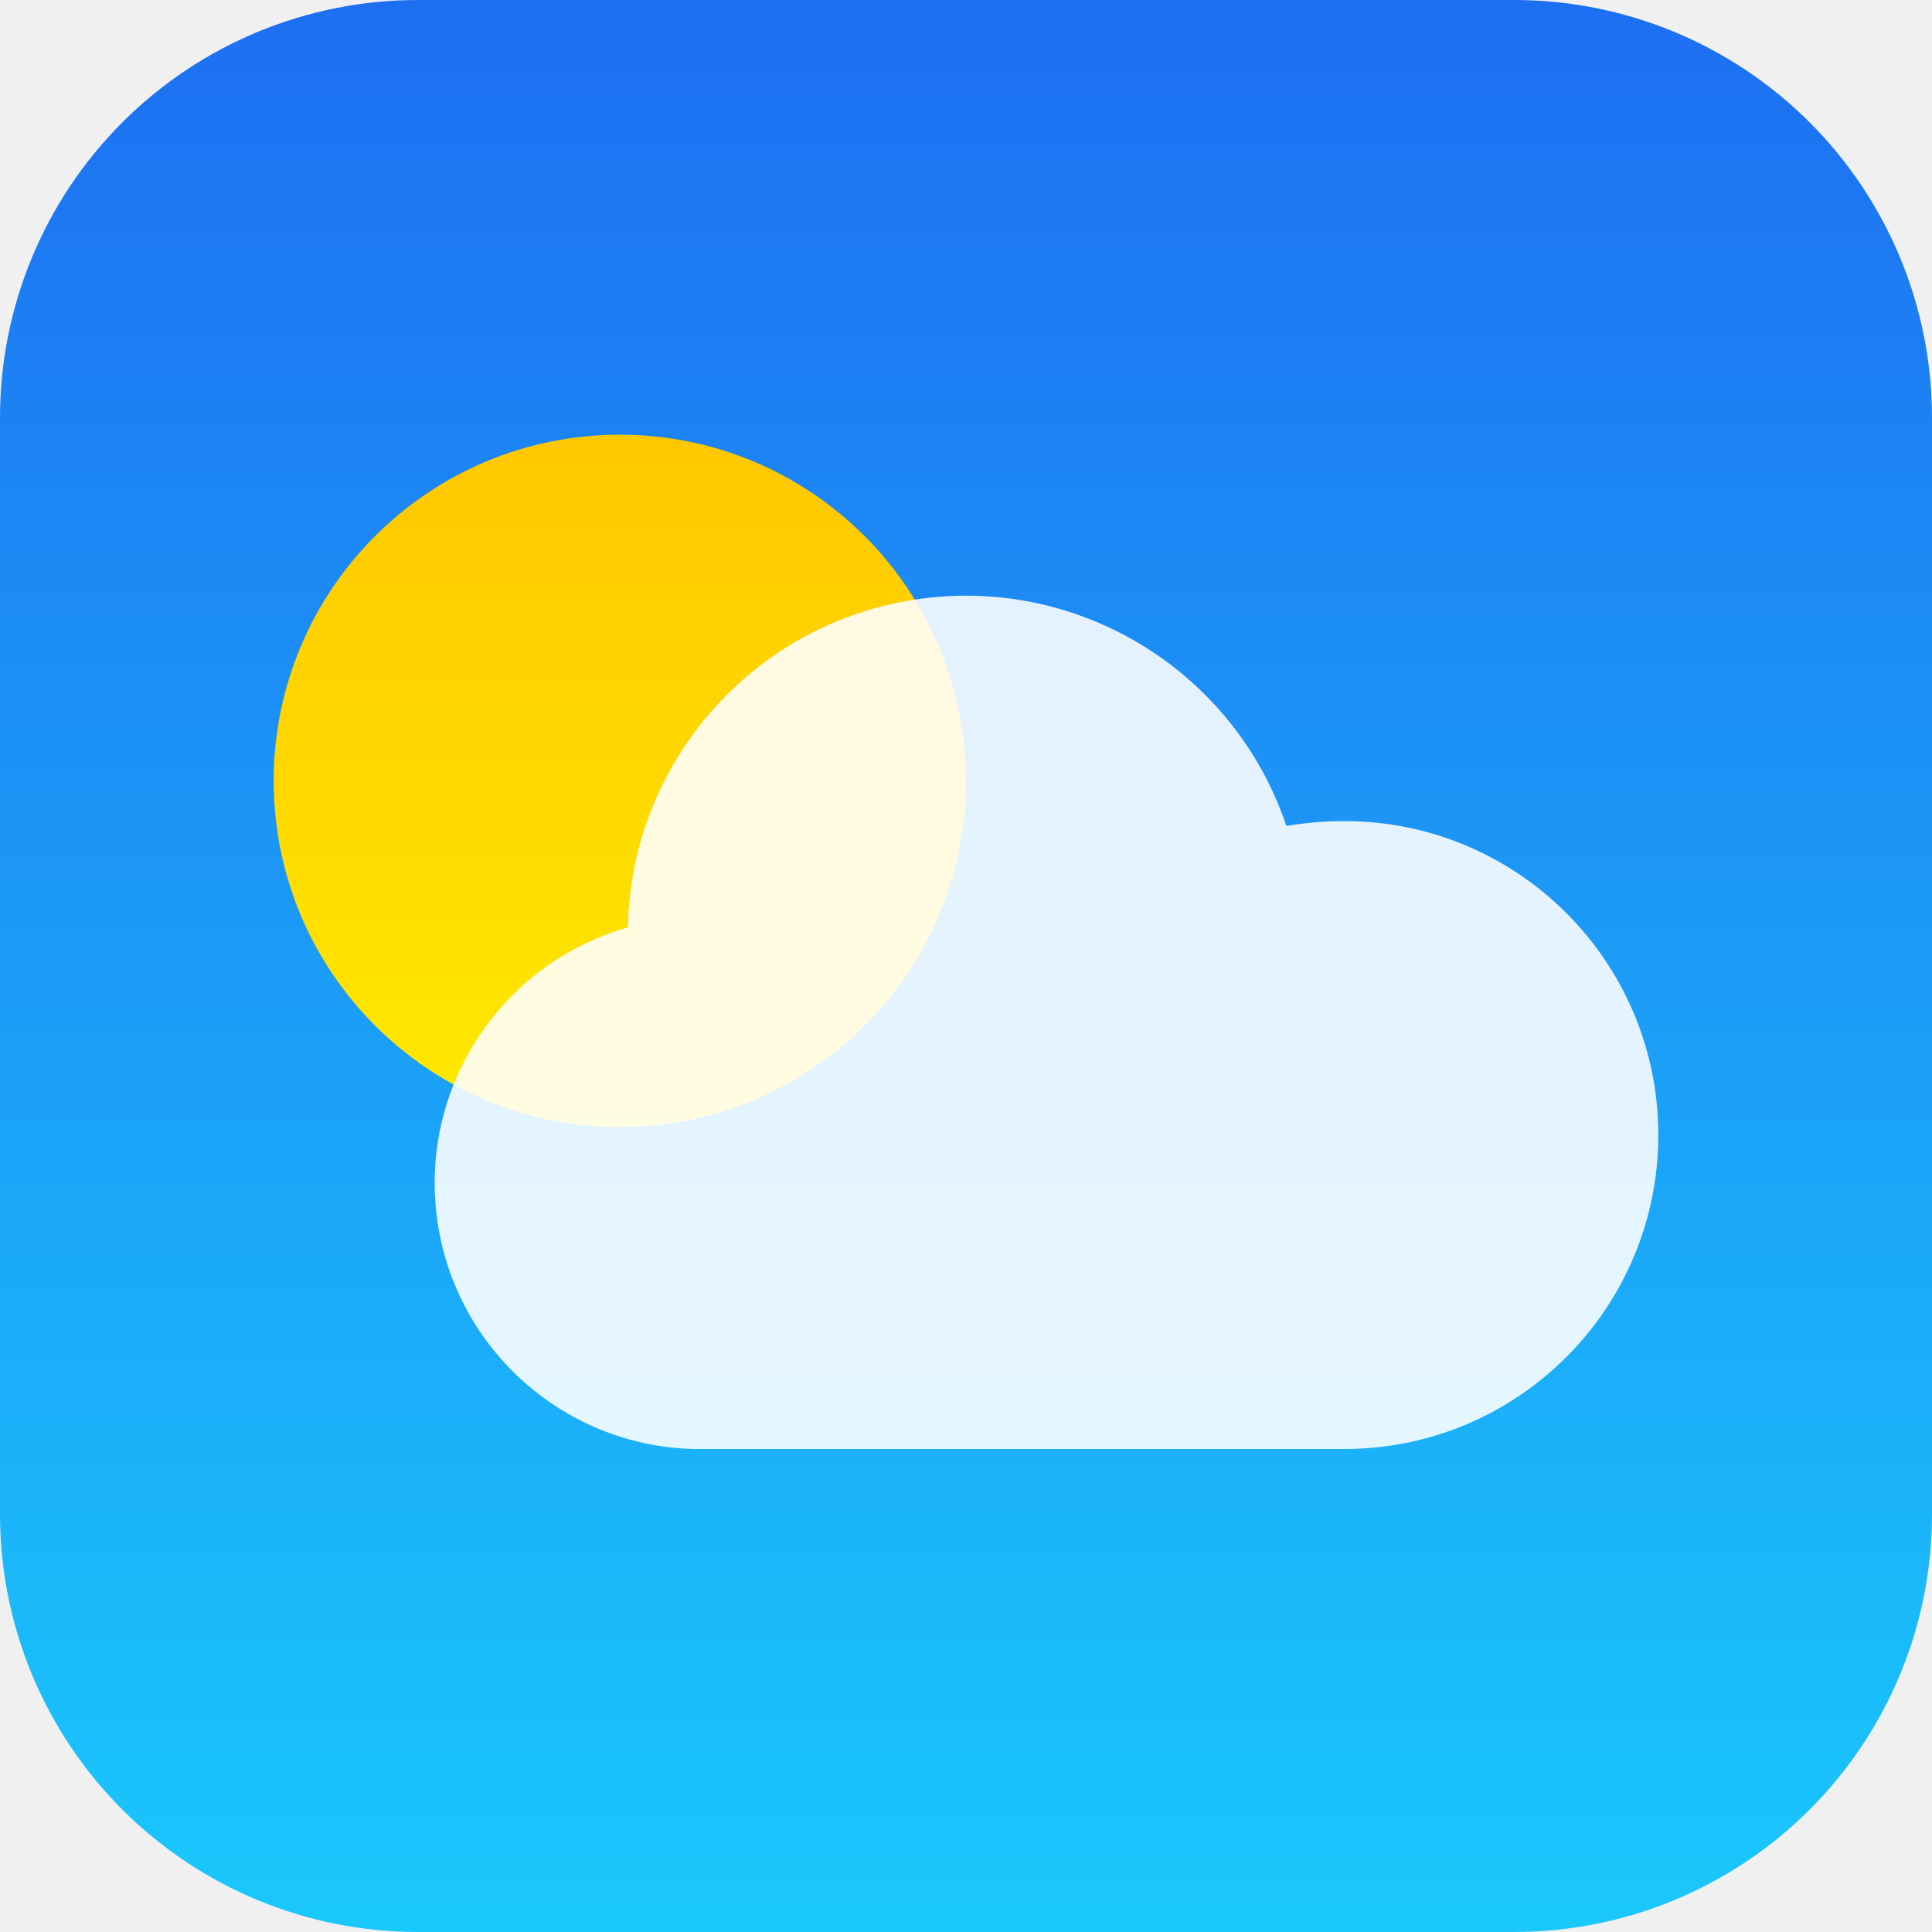
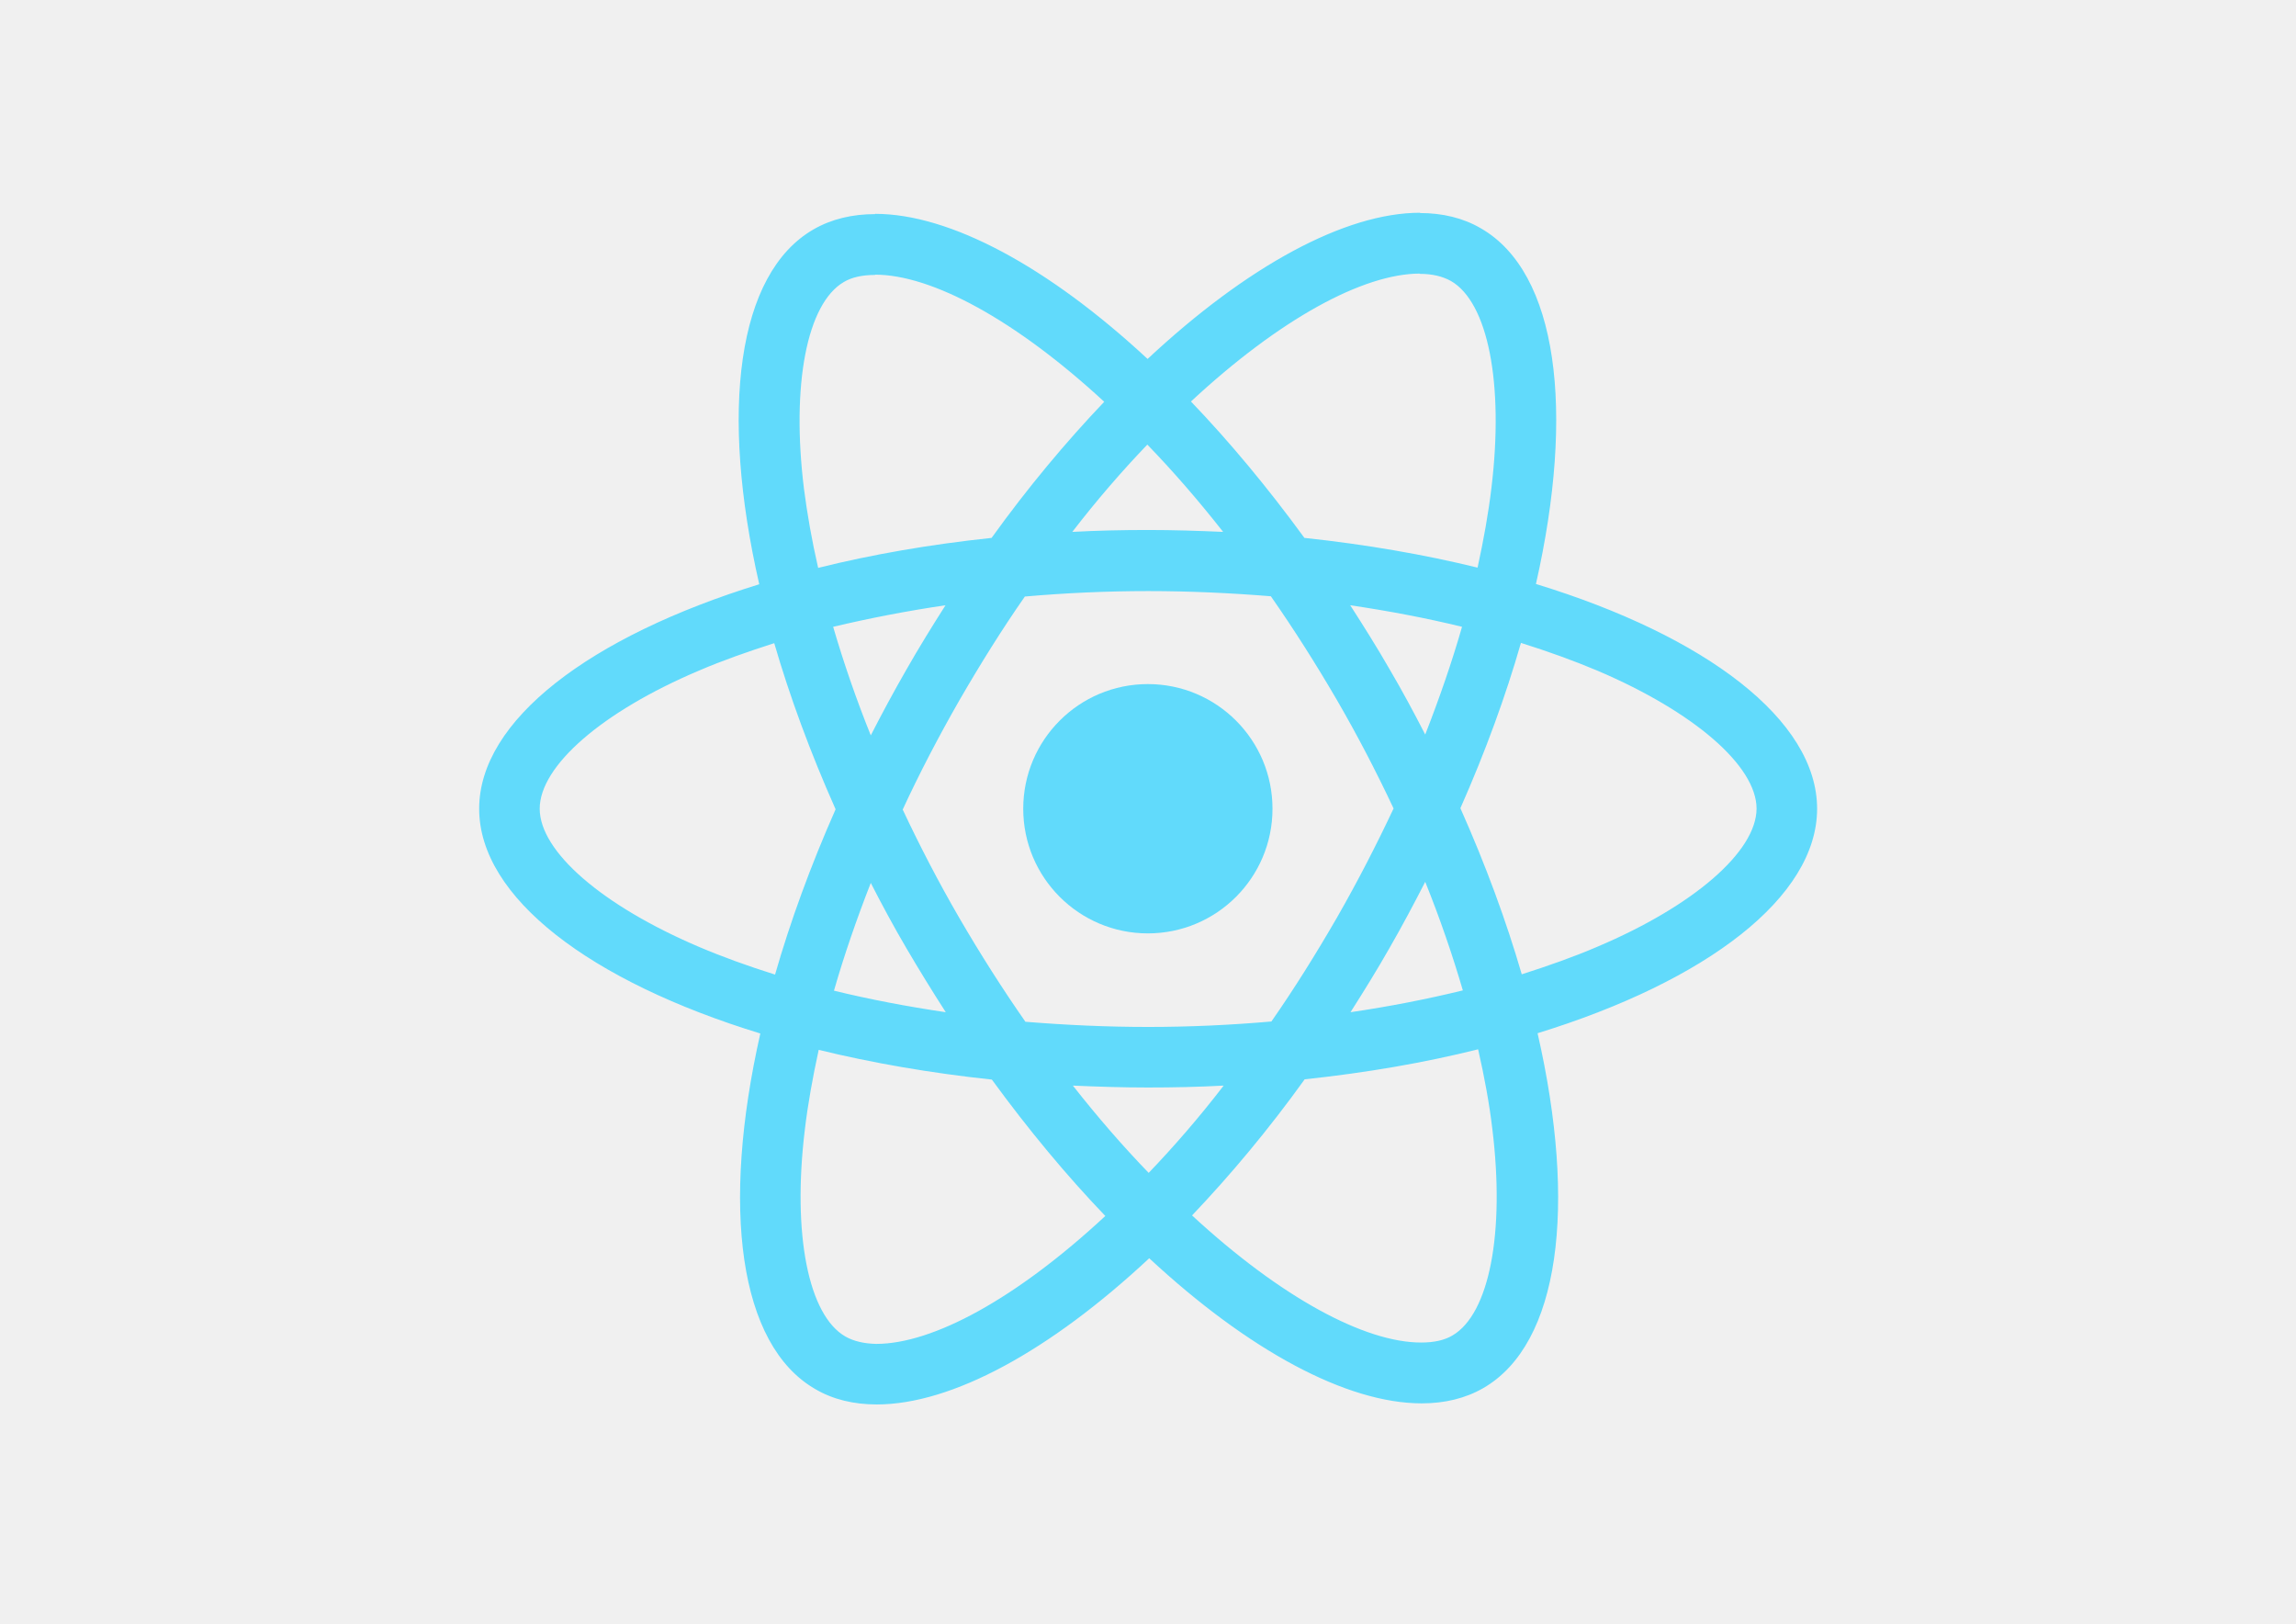
- <svg xmlns="http://www.w3.org/2000/svg" data-name="Layer 1" viewBox="0 0 120 120" id="weather">
-   <defs>
-     <linearGradient id="a" x1="60" x2="60" y1="-725.988" y2="-845.988" gradientTransform="matrix(1 0 0 -1 0 -725.988)" gradientUnits="userSpaceOnUse">
-       <stop offset="0" stop-color="#1d6ff2" />
-       <stop offset="1" stop-color="#1ac8fc" />
-     </linearGradient>
-     <linearGradient id="b" x1="-550.983" x2="-550.983" y1="-440.505" y2="-442.505" gradientTransform="matrix(21.5 0 0 -21.5 11884.645 -9443.866)" gradientUnits="userSpaceOnUse">
-       <stop offset="0" stop-color="#ffc700" />
-       <stop offset="1" stop-color="#ffea00" />
-     </linearGradient>
-   </defs>
-   <path fill="url(#a)" d="M26,0H94a25.948,25.948,0,0,1,26,26V94a25.948,25.948,0,0,1-26,26H26A25.948,25.948,0,0,1,0,94V26A25.948,25.948,0,0,1,26,0Z" />
-   <circle cx="38.5" cy="48.5" r="21.5" fill="url(#b)" />
-   <path fill="#fff" fill-rule="evenodd" style="isolation:isolate" d="M43,90a16.519,16.519,0,0,1-4-32.4,21.001,21.001,0,0,1,40.9-6.3,21.861,21.861,0,0,1,3.6-.3,19.5,19.5,0,0,1,0,39H43Z" opacity=".88" />
+ <svg xmlns="http://www.w3.org/2000/svg" viewBox="0 0 841.9 595.3">
+   <g fill="#61DAFB">
+     <path d="M666.3 296.5c0-32.5-40.7-63.3-103.1-82.4 14.4-63.6 8-114.2-20.2-130.4-6.5-3.8-14.1-5.6-22.4-5.6v22.3c4.6 0 8.3.9 11.4 2.6 13.6 7.8 19.5 37.5 14.9 75.7-1.1 9.4-2.9 19.3-5.1 29.4-19.6-4.8-41-8.5-63.5-10.9-13.5-18.5-27.5-35.3-41.6-50 32.6-30.3 63.2-46.9 84-46.9V78c-27.5 0-63.5 19.6-99.9 53.6-36.4-33.8-72.4-53.2-99.9-53.2v22.3c20.7 0 51.4 16.5 84 46.6-14 14.7-28 31.4-41.3 49.9-22.6 2.4-44 6.1-63.6 11-2.3-10-4-19.7-5.2-29-4.7-38.2 1.1-67.9 14.6-75.8 3-1.8 6.9-2.6 11.5-2.6V78.5c-8.4 0-16 1.8-22.6 5.6-28.1 16.2-34.4 66.7-19.9 130.1-62.2 19.2-102.7 49.9-102.7 82.3 0 32.5 40.7 63.3 103.1 82.4-14.4 63.6-8 114.2 20.2 130.4 6.5 3.8 14.1 5.6 22.5 5.6 27.5 0 63.5-19.6 99.9-53.6 36.4 33.8 72.4 53.2 99.9 53.2 8.4 0 16-1.8 22.6-5.6 28.1-16.2 34.4-66.7 19.9-130.1 62-19.1 102.5-49.9 102.5-82.3zm-130.2-66.7c-3.7 12.9-8.3 26.2-13.5 39.5-4.1-8-8.4-16-13.1-24-4.6-8-9.5-15.8-14.4-23.4 14.2 2.1 27.9 4.7 41 7.9zm-45.8 106.5c-7.8 13.5-15.8 26.3-24.1 38.2-14.9 1.3-30 2-45.2 2-15.1 0-30.2-.7-45-1.9-8.3-11.9-16.4-24.6-24.2-38-7.6-13.1-14.5-26.4-20.8-39.8 6.2-13.4 13.2-26.8 20.7-39.9 7.8-13.5 15.8-26.3 24.1-38.2 14.9-1.3 30-2 45.2-2 15.1 0 30.2.7 45 1.9 8.3 11.9 16.4 24.6 24.2 38 7.6 13.1 14.5 26.4 20.8 39.8-6.3 13.4-13.2 26.8-20.7 39.9zm32.3-13c5.4 13.4 10 26.8 13.8 39.8-13.1 3.2-26.9 5.9-41.2 8 4.9-7.7 9.8-15.6 14.4-23.7 4.6-8 8.9-16.1 13-24.1zM421.2 430c-9.3-9.6-18.6-20.3-27.8-32 9 .4 18.2.7 27.5.7 9.4 0 18.7-.2 27.8-.7-9 11.7-18.3 22.4-27.5 32zm-74.4-58.9c-14.2-2.1-27.9-4.7-41-7.9 3.7-12.9 8.3-26.2 13.5-39.5 4.1 8 8.4 16 13.1 24 4.7 8 9.5 15.8 14.4 23.4zM420.7 163c9.3 9.6 18.6 20.3 27.8 32-9-.4-18.2-.7-27.5-.7-9.4 0-18.7.2-27.8.7 9-11.7 18.3-22.4 27.5-32zm-74 58.9c-4.9 7.7-9.8 15.6-14.4 23.7-4.6 8-8.9 16-13 24-5.4-13.4-10-26.8-13.8-39.8 13.1-3.1 26.9-5.8 41.2-7.9zm-90.5 125.2c-35.4-15.1-58.3-34.9-58.3-50.6 0-15.7 22.9-35.6 58.3-50.6 8.6-3.7 18-7 27.7-10.1 5.7 19.6 13.2 40 22.5 60.9-9.2 20.8-16.6 41.1-22.2 60.6-9.9-3.1-19.3-6.5-28-10.2zM310 490c-13.6-7.8-19.5-37.5-14.9-75.7 1.1-9.4 2.9-19.3 5.1-29.4 19.6 4.8 41 8.5 63.5 10.9 13.5 18.5 27.5 35.3 41.6 50-32.6 30.3-63.2 46.9-84 46.9-4.5-.1-8.3-1-11.3-2.7zm237.2-76.2c4.7 38.2-1.1 67.9-14.6 75.8-3 1.8-6.9 2.6-11.5 2.6-20.7 0-51.4-16.5-84-46.6 14-14.7 28-31.4 41.3-49.9 22.6-2.4 44-6.1 63.6-11 2.3 10.1 4.1 19.8 5.2 29.1zm38.5-66.7c-8.6 3.7-18 7-27.7 10.1-5.7-19.6-13.2-40-22.5-60.9 9.2-20.8 16.6-41.1 22.2-60.6 9.9 3.1 19.3 6.5 28.1 10.2 35.4 15.1 58.3 34.9 58.3 50.6-.1 15.7-23 35.6-58.4 50.6zM320.8 78.4z" />
+     <circle cx="420.9" cy="296.5" r="45.7" />
+     <path d="M520.5 78.1z" />
+   </g>
</svg>
